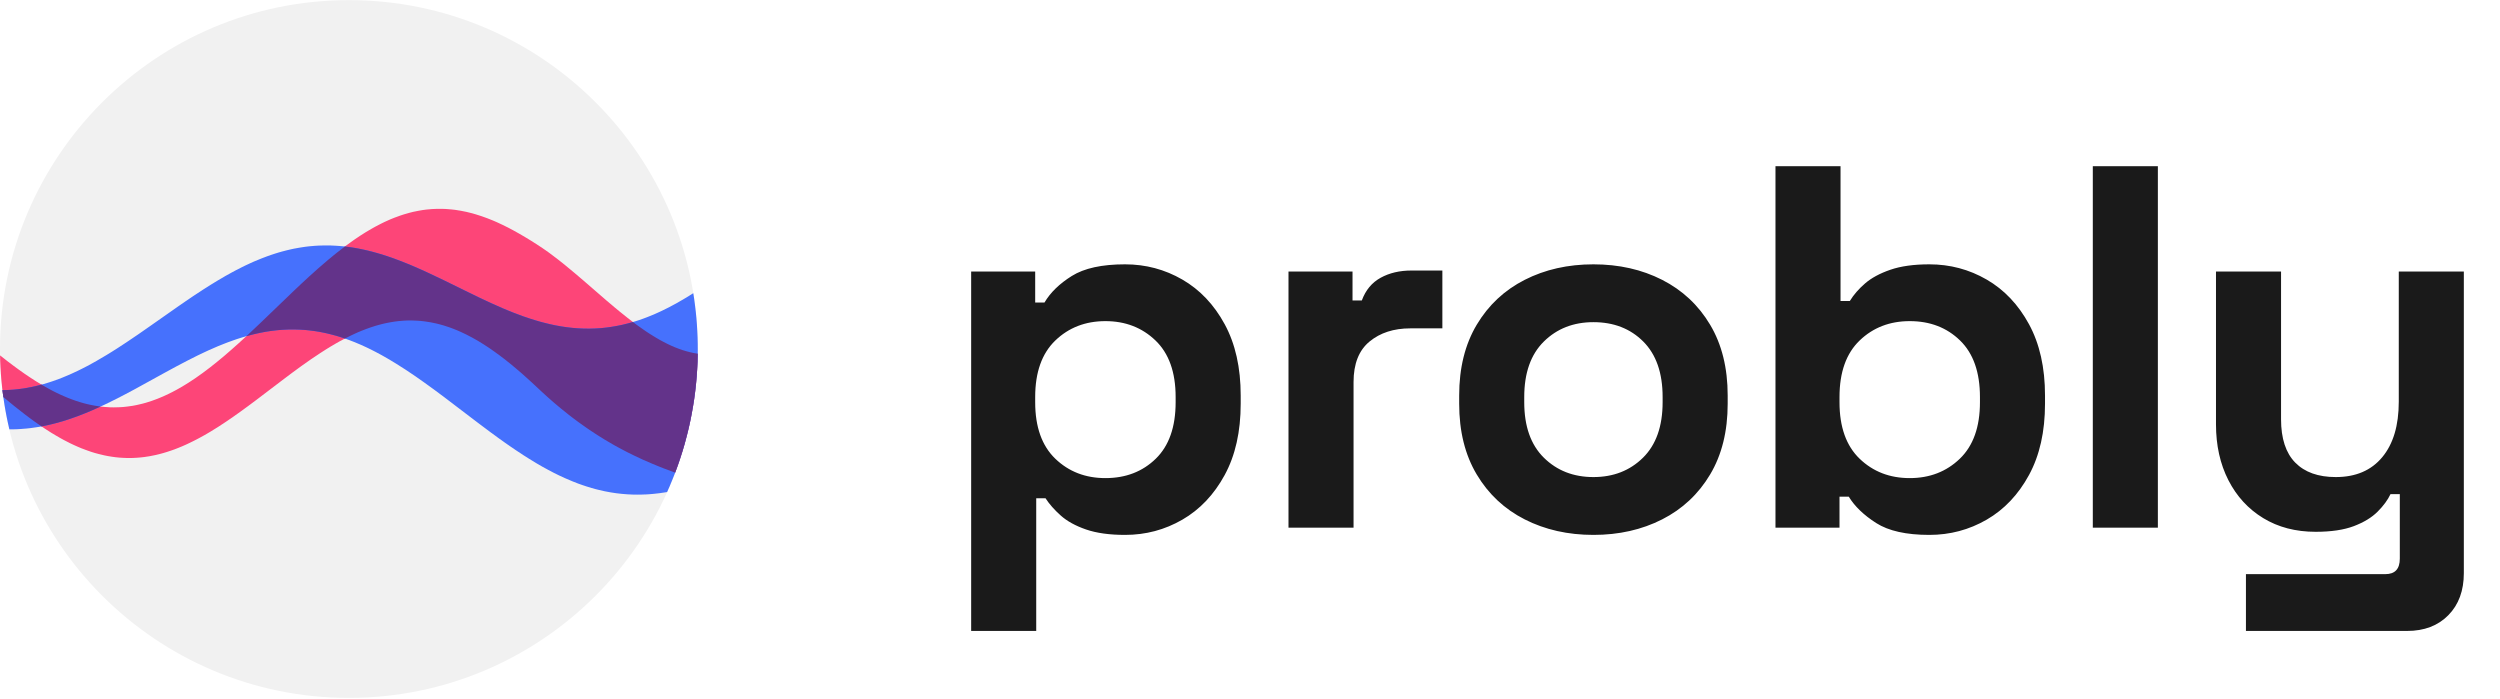
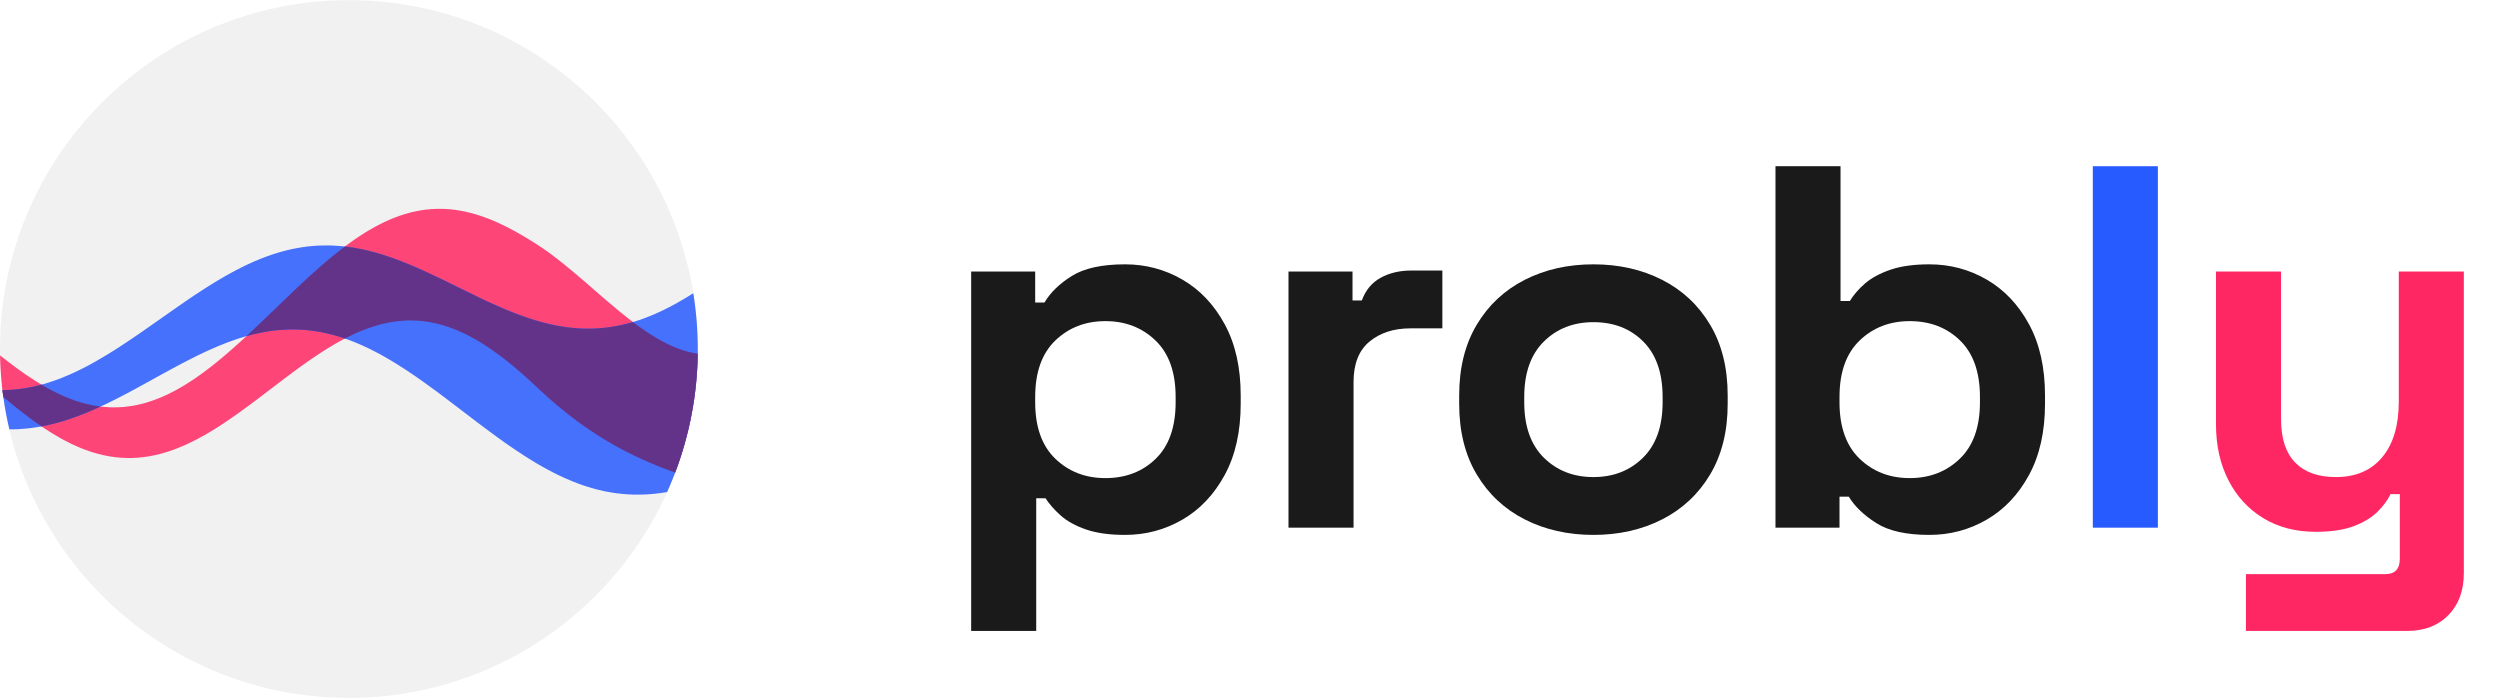
<svg xmlns="http://www.w3.org/2000/svg" viewBox="0 0 659.24 184.00" width="659" height="184" role="img" aria-label="probly">
  <g transform="translate(-8.000 -8.000) scale(1)">
    <circle cx="100" cy="100" r="92" fill="#f1f1f1" />
    <path d="M8.88,112.66 10.50,114.01 12.00,115.23 13.50,116.42 15.00,117.57 16.50,118.68 17.50,119.40 19.00,120.44 20.00,121.11 21.50,122.07 22.50,122.67 24.00,123.54 25.00,124.08 26.50,124.85 27.50,125.32 28.50,125.77 29.50,126.19 31.00,126.75 32.00,127.10 33.00,127.41 34.00,127.68 35.50,128.04 36.50,128.24 37.50,128.40 38.50,128.54 39.50,128.64 40.50,128.70 41.50,128.74 43.00,128.73 44.00,128.68 45.00,128.60 46.00,128.49 47.50,128.26 49.00,127.96 50.00,127.72 51.00,127.45 52.00,127.15 53.00,126.82 54.00,126.47 55.00,126.08 56.00,125.67 57.00,125.23 58.00,124.76 59.00,124.27 60.00,123.76 61.00,123.22 62.00,122.67 63.50,121.79 65.50,120.55 67.50,119.24 69.50,117.87 71.50,116.45 73.50,114.99 75.50,113.50 82.50,108.18 85.00,106.30 87.50,104.47 90.00,102.71 92.50,101.04 94.00,100.08 95.00,99.46 96.50,98.58 97.50,98.01 99.00,97.21 100.00,96.70 101.50,95.99 102.50,95.54 104.00,94.93 105.00,94.55 106.50,94.05 107.50,93.75 109.00,93.35 110.00,93.13 111.50,92.85 112.50,92.71 114.00,92.56 115.00,92.50 116.50,92.47 117.50,92.50 118.50,92.56 119.50,92.66 121.00,92.86 122.00,93.04 123.00,93.26 124.00,93.51 125.00,93.79 126.00,94.11 127.00,94.46 128.50,95.05 129.50,95.49 130.50,95.95 131.50,96.45 132.50,96.98 133.50,97.54 134.50,98.13 136.00,99.07 137.00,99.73 138.00,100.42 139.00,101.14 140.00,101.88 142.00,103.43 144.00,105.08 146.00,106.80 148.00,108.60 151.00,111.40 152.00,112.31 153.50,113.64 155.50,115.35 157.50,116.97 159.50,118.51 161.50,119.97 162.50,120.67 164.00,121.69 165.00,122.35 166.50,123.31 167.50,123.92 169.00,124.81 170.00,125.38 171.50,126.20 173.00,126.99 174.50,127.75 177.00,128.94 178.50,129.61 180.00,130.25 181.50,130.87 183.00,131.47 186.03,132.60 186.72,130.73 187.36,128.86 187.96,126.98 188.52,125.08 189.10,122.90 189.58,120.98 190.01,119.05 190.39,117.12 190.74,115.17 191.05,113.22 191.31,111.26 191.53,109.30 191.71,107.33 191.84,105.36 191.94,103.39 191.99,101.24 191.00,101.07 190.50,100.97 190.00,100.85 189.00,100.59 188.50,100.44 187.50,100.12 186.50,99.75 185.50,99.34 184.00,98.65 183.00,98.14 182.00,97.60 180.50,96.72 179.50,96.10 178.50,95.45 177.00,94.41 175.00,92.95 173.50,91.80 171.50,90.20 170.00,88.96 168.00,87.27 162.00,82.07 159.50,79.94 157.00,77.87 155.50,76.67 154.50,75.90 153.00,74.77 152.00,74.05 151.00,73.36 149.50,72.37 148.00,71.42 146.50,70.51 145.00,69.63 143.50,68.79 142.00,67.99 140.50,67.25 139.00,66.55 138.00,66.12 136.50,65.52 135.00,64.98 133.50,64.50 132.50,64.21 131.00,63.84 129.50,63.54 128.00,63.30 127.00,63.19 125.50,63.07 124.50,63.04 123.00,63.05 122.00,63.09 120.50,63.22 119.50,63.35 118.50,63.52 117.00,63.82 116.00,64.07 114.50,64.50 113.50,64.83 112.00,65.38 111.00,65.78 109.50,66.45 108.50,66.94 107.00,67.72 106.00,68.28 104.50,69.16 103.00,70.11 101.50,71.12 100.50,71.83 99.00,72.92 98.00,73.69 96.50,74.87 95.50,75.68 94.00,76.93 91.50,79.10 89.00,81.36 86.00,84.16 83.50,86.55 76.50,93.29 73.00,96.59 71.00,98.42 69.00,100.20 67.00,101.93 65.50,103.17 63.50,104.77 61.50,106.28 59.50,107.70 58.00,108.69 57.00,109.32 56.00,109.93 54.50,110.78 53.50,111.31 52.50,111.81 51.00,112.51 49.50,113.13 48.00,113.68 46.50,114.16 45.50,114.43 44.00,114.78 43.00,114.97 41.50,115.18 40.50,115.29 39.50,115.35 38.00,115.39 37.00,115.37 35.50,115.27 34.50,115.17 33.00,114.94 32.00,114.75 30.50,114.40 29.50,114.13 28.00,113.66 27.00,113.30 25.50,112.71 24.50,112.28 23.00,111.59 21.50,110.82 20.00,110.00 19.00,109.42 17.50,108.51 16.00,107.54 14.50,106.53 13.00,105.47 11.50,104.37 10.00,103.24 8.02,101.68 8.05,103.10 8.13,104.80 8.23,106.49 8.36,108.17 8.59,110.42Z" fill="#fd4578" />
    <path d="M10.47,121.18 11.50,121.18 12.50,121.15 13.50,121.09 15.00,120.97 16.00,120.86 17.50,120.65 18.50,120.49 20.00,120.20 21.00,119.98 22.50,119.61 23.50,119.34 25.00,118.90 26.00,118.58 27.50,118.06 28.50,117.70 30.00,117.12 32.00,116.29 34.50,115.18 36.50,114.23 39.00,112.99 41.00,111.95 43.50,110.62 51.50,106.22 54.50,104.59 57.50,103.02 60.00,101.76 61.50,101.04 63.00,100.34 65.50,99.25 67.00,98.65 68.00,98.26 69.50,97.72 70.50,97.37 72.00,96.90 73.00,96.61 74.50,96.21 75.50,95.97 77.00,95.65 78.00,95.46 79.00,95.30 80.00,95.17 81.50,95.00 82.50,94.93 83.50,94.87 84.50,94.84 86.00,94.85 87.00,94.88 88.00,94.94 89.00,95.03 90.00,95.14 91.50,95.35 92.50,95.52 94.00,95.83 95.00,96.07 96.50,96.47 97.50,96.76 99.00,97.26 100.00,97.61 101.50,98.19 103.00,98.82 104.50,99.50 105.50,99.98 107.00,100.74 108.50,101.54 110.00,102.39 111.00,102.98 112.50,103.89 115.00,105.48 117.50,107.16 120.00,108.92 122.50,110.73 125.00,112.59 134.00,119.44 137.50,122.06 139.50,123.52 141.00,124.59 142.50,125.64 144.00,126.66 146.00,127.98 147.50,128.93 149.50,130.15 151.00,131.02 152.50,131.84 154.00,132.63 155.50,133.37 157.00,134.06 159.00,134.91 160.50,135.50 161.50,135.85 162.50,136.19 164.00,136.65 165.00,136.93 166.00,137.18 167.50,137.52 169.00,137.80 170.50,138.03 172.00,138.20 173.50,138.32 175.00,138.39 176.00,138.40 177.00,138.39 178.50,138.34 179.50,138.27 180.50,138.18 182.00,138.01 183.91,137.72 184.56,136.25 185.21,134.68 185.84,133.11 186.43,131.52 187.00,129.93 187.53,128.32 188.04,126.71 188.52,125.08 188.96,123.45 189.38,121.81 189.76,120.16 190.12,118.50 190.39,117.12 190.69,115.45 190.96,113.78 191.20,112.10 191.41,110.42 191.58,108.74 191.73,107.05 191.84,105.36 191.93,103.67 191.98,101.98 192.00,100.28 191.99,98.59 191.95,96.90 191.87,95.20 191.77,93.51 191.64,91.83 191.47,90.14 191.27,88.46 191.05,86.78 190.81,85.28 189.50,86.11 188.50,86.71 186.50,87.87 184.50,88.95 182.50,89.94 181.50,90.40 180.50,90.85 179.50,91.26 178.50,91.66 177.50,92.03 176.50,92.38 175.50,92.70 174.50,93.00 173.50,93.27 172.50,93.52 171.50,93.75 170.50,93.94 169.50,94.12 168.50,94.27 167.50,94.39 166.50,94.49 165.50,94.56 164.50,94.61 163.50,94.63 162.50,94.63 161.50,94.60 160.50,94.55 159.50,94.48 158.50,94.38 157.00,94.19 156.00,94.04 155.00,93.86 153.50,93.56 151.50,93.08 150.00,92.67 148.00,92.07 146.00,91.39 144.00,90.65 142.50,90.06 140.50,89.23 138.50,88.35 136.50,87.44 133.00,85.77 126.00,82.34 123.00,80.89 120.50,79.72 118.00,78.59 116.50,77.95 115.00,77.33 112.50,76.36 111.00,75.82 110.00,75.48 108.50,75.01 107.50,74.71 106.00,74.30 104.50,73.93 103.00,73.61 102.00,73.42 100.50,73.17 99.00,72.97 97.50,72.83 96.50,72.76 95.00,72.69 93.50,72.69 92.00,72.73 91.00,72.79 89.50,72.92 88.50,73.04 87.00,73.27 85.50,73.54 84.50,73.76 83.50,74.00 82.50,74.26 81.50,74.54 80.50,74.85 79.50,75.18 78.50,75.53 77.00,76.10 75.00,76.92 74.00,77.37 72.50,78.07 71.50,78.57 70.00,79.34 69.00,79.88 67.50,80.71 65.50,81.88 63.50,83.10 61.50,84.37 59.00,86.01 57.00,87.37 55.00,88.75 47.50,94.01 44.50,96.10 41.50,98.13 39.00,99.77 37.50,100.72 36.00,101.64 33.50,103.11 32.00,103.95 31.00,104.49 29.50,105.26 28.50,105.75 27.00,106.45 26.00,106.89 24.50,107.52 23.50,107.91 22.00,108.45 21.00,108.78 19.50,109.24 18.50,109.51 17.00,109.87 16.00,110.09 14.50,110.36 13.50,110.50 12.00,110.68 11.00,110.76 10.00,110.81 8.64,110.85 9.00,113.50 9.21,114.89 9.45,116.28 9.71,117.67 10.05,119.33Z" fill="#4671fd" />
    <path d="M8.88,112.66 10.50,114.01 12.00,115.23 14.50,117.19 16.00,118.32 17.00,119.05 18.95,120.41 20.50,120.09 21.50,119.86 22.50,119.61 24.50,119.05 26.50,118.41 28.50,117.70 30.50,116.92 32.50,116.08 34.52,115.17 33.00,114.94 32.00,114.75 31.00,114.53 30.00,114.27 29.00,113.98 28.00,113.66 27.00,113.30 26.00,112.92 25.00,112.50 24.00,112.06 23.00,111.59 22.00,111.09 21.00,110.56 20.00,110.00 18.95,109.39 17.50,109.76 16.50,109.98 15.00,110.27 14.00,110.43 12.50,110.62 11.50,110.72 10.00,110.81 8.64,110.85ZM98.95,97.24 100.50,96.46 101.50,95.99 102.50,95.54 103.50,95.13 104.50,94.74 105.50,94.38 107.00,93.89 108.00,93.61 109.00,93.35 110.00,93.13 111.00,92.94 112.00,92.78 113.00,92.65 114.50,92.52 115.50,92.48 116.50,92.47 118.00,92.53 119.00,92.60 120.00,92.72 121.50,92.95 123.00,93.26 124.00,93.51 125.00,93.79 126.50,94.28 127.50,94.65 128.50,95.05 129.50,95.49 131.00,96.20 132.50,96.98 134.00,97.83 135.50,98.75 137.00,99.73 138.50,100.78 140.00,101.88 141.00,102.64 142.50,103.83 143.50,104.66 145.00,105.93 146.00,106.80 147.50,108.15 149.00,109.53 151.00,111.40 152.50,112.76 154.00,114.08 156.00,115.76 158.00,117.36 159.00,118.13 160.50,119.25 162.50,120.67 163.50,121.36 165.00,122.35 166.00,122.99 167.50,123.92 168.50,124.51 170.00,125.38 171.00,125.93 172.50,126.73 173.50,127.25 175.00,127.99 177.50,129.17 180.00,130.25 181.50,130.87 183.00,131.47 186.03,132.60 186.72,130.73 187.36,128.86 187.96,126.98 188.52,125.08 189.10,122.90 189.58,120.98 190.01,119.05 190.39,117.12 190.74,115.17 191.05,113.22 191.31,111.26 191.53,109.30 191.71,107.33 191.84,105.36 191.94,103.39 191.99,101.24 191.00,101.07 190.00,100.85 189.00,100.59 188.00,100.29 187.00,99.94 186.00,99.55 185.00,99.12 184.00,98.65 183.00,98.14 182.00,97.60 181.00,97.02 179.50,96.10 178.50,95.45 177.50,94.76 176.00,93.70 174.90,92.88 173.50,93.27 172.00,93.64 170.50,93.94 169.00,94.19 168.00,94.33 166.50,94.49 165.00,94.59 163.50,94.63 162.00,94.62 160.50,94.55 159.00,94.43 157.50,94.26 156.00,94.04 154.50,93.77 153.00,93.45 151.50,93.08 150.50,92.82 149.00,92.38 147.50,91.90 146.00,91.39 145.00,91.03 143.50,90.46 142.00,89.86 140.50,89.23 137.50,87.90 134.50,86.50 131.50,85.04 125.00,81.85 121.00,79.95 119.00,79.04 117.00,78.16 115.00,77.33 113.50,76.74 111.50,76.00 109.50,75.32 107.50,74.71 106.00,74.30 104.00,73.82 102.50,73.51 101.50,73.33 100.50,73.17 98.95,72.97 97.00,74.47 96.00,75.27 94.50,76.51 92.00,78.66 89.50,80.90 87.50,82.75 85.50,84.64 76.50,93.29 72.97,96.62 74.50,96.21 75.50,95.97 76.50,95.75 78.00,95.46 79.50,95.23 81.00,95.05 82.50,94.93 84.00,94.85 85.50,94.84 87.00,94.88 88.50,94.98 89.50,95.08 91.00,95.27 92.00,95.43 93.00,95.62 94.00,95.83 95.00,96.07 96.00,96.33 97.00,96.61 98.00,96.92Z" fill="#63338a" />
  </g>
-   <path d="M70 200V-496H194V-436H212Q229 -465 265.0 -487.5Q301 -510 368 -510Q428 -510 479.0 -480.5Q530 -451 561.0 -394.0Q592 -337 592 -256V-240Q592 -159 561.0 -102.0Q530 -45 479.0 -15.5Q428 14 368 14Q323 14 292.5 3.5Q262 -7 243.5 -23.5Q225 -40 214 -57H196V200ZM330 -96Q389 -96 427.5 -133.5Q466 -171 466 -243V-253Q466 -325 427.0 -362.5Q388 -400 330 -400Q272 -400 233.0 -362.5Q194 -325 194 -253V-243Q194 -171 233.0 -133.5Q272 -96 330 -96ZM684.562 0V-496H808.562V-440H826.562Q837.562 -470 863.062 -484.0Q888.562 -498 922.562 -498H982.562V-386H920.562Q872.562 -386 841.562 -360.5Q810.562 -335 810.562 -282V0ZM1275.125 14Q1201.125 14 1142.125 -16.0Q1083.125 -46 1049.125 -103.0Q1015.125 -160 1015.125 -240V-256Q1015.125 -336 1049.125 -393.0Q1083.125 -450 1142.125 -480.0Q1201.125 -510 1275.125 -510Q1349.125 -510 1408.125 -480.0Q1467.125 -450 1501.125 -393.0Q1535.125 -336 1535.125 -256V-240Q1535.125 -160 1501.125 -103.0Q1467.125 -46 1408.125 -16.0Q1349.125 14 1275.125 14ZM1275.125 -98Q1333.125 -98 1371.125 -135.5Q1409.125 -173 1409.125 -243V-253Q1409.125 -323 1371.625 -360.5Q1334.125 -398 1275.125 -398Q1217.125 -398 1179.125 -360.5Q1141.125 -323 1141.125 -253V-243Q1141.125 -173 1179.125 -135.5Q1217.125 -98 1275.125 -98ZM1925.688 14Q1858.688 14 1822.688 -9.0Q1786.688 -32 1769.688 -60H1751.688V0H1627.688V-700H1753.688V-439H1771.688Q1782.688 -457 1801.188 -473.0Q1819.688 -489 1850.188 -499.5Q1880.688 -510 1925.688 -510Q1985.688 -510 2036.688 -480.5Q2087.688 -451 2118.688 -394.0Q2149.688 -337 2149.688 -256V-240Q2149.688 -159 2118.688 -102.0Q2087.688 -45 2036.688 -15.5Q1985.688 14 1925.688 14ZM1887.688 -96Q1945.688 -96 1984.688 -133.5Q2023.688 -171 2023.688 -243V-253Q2023.688 -325 1985.188 -362.5Q1946.688 -400 1887.688 -400Q1829.688 -400 1790.688 -362.5Q1751.688 -325 1751.688 -253V-243Q1751.688 -171 1790.688 -133.5Q1829.688 -96 1887.688 -96ZM2242.25 0V-700H2368.25V0ZM2538.812 200V90H2808.812Q2836.812 90 2836.812 60V-65H2818.812Q2810.812 -48 2793.812 -31.0Q2776.812 -14 2747.812 -3.0Q2718.812 8 2673.812 8Q2615.812 8 2572.312 -18.5Q2528.812 -45 2504.812 -92.0Q2480.812 -139 2480.812 -200V-496H2606.812V-210Q2606.812 -154 2634.312 -126.0Q2661.812 -98 2712.812 -98Q2770.812 -98 2802.812 -136.5Q2834.812 -175 2834.812 -244V-496H2960.812V88Q2960.812 139 2930.812 169.5Q2900.812 200 2850.812 200Z" fill="#1A1A1A" transform="translate(246.560 139.111) scale(0.13616)" />
+   <path d="M256.091 166.343V71.576H272.975V79.746H275.426Q277.741 75.797 282.642 72.733Q287.544 69.67 296.667 69.67Q304.836 69.67 311.781 73.686Q318.725 77.703 322.946 85.464Q327.167 93.225 327.167 104.254V106.433Q327.167 117.462 322.946 125.223Q318.725 132.984 311.781 137.001Q304.836 141.018 296.667 141.018Q290.54 141.018 286.387 139.588Q282.234 138.158 279.715 135.912Q277.196 133.665 275.698 131.35H273.247V166.343ZM291.493 126.04Q299.526 126.04 304.768 120.934Q310.011 115.828 310.011 106.024V104.663Q310.011 94.859 304.7 89.753Q299.39 84.647 291.493 84.647Q283.596 84.647 278.285 89.753Q272.975 94.859 272.975 104.663V106.024Q272.975 115.828 278.285 120.934Q283.596 126.04 291.493 126.04Z" fill="#1A1A1A" />
+   <path d="M339.77 139.111V71.576H356.654V79.201H359.105Q360.603 75.116 364.075 73.21Q367.547 71.304 372.176 71.304H380.346V86.554H371.904Q365.368 86.554 361.147 90.026Q356.926 93.498 356.926 100.714V139.111Z" fill="#1A1A1A" />
+   <path d="M420.181 141.018Q410.105 141.018 402.072 136.933Q394.038 132.848 389.409 125.087Q384.779 117.326 384.779 106.433V104.254Q384.779 93.362 389.409 85.6Q394.038 77.839 402.072 73.755Q410.105 69.67 420.181 69.67Q430.257 69.67 438.29 73.755Q446.324 77.839 450.953 85.6Q455.583 93.362 455.583 104.254V106.433Q455.583 117.326 450.953 125.087Q446.324 132.848 438.29 136.933Q430.257 141.018 420.181 141.018ZM420.181 125.768Q428.078 125.768 433.252 120.662Q438.426 115.556 438.426 106.024V104.663Q438.426 95.132 433.32 90.026Q428.214 84.92 420.181 84.92Q412.284 84.92 407.11 90.026Q401.936 95.132 401.936 104.663V106.024Q401.936 115.556 407.11 120.662Q412.284 125.768 420.181 125.768Z" fill="#1A1A1A" />
+   <path d="M508.762 141.018Q499.639 141.018 494.737 137.886Q489.835 134.754 487.521 130.942H485.07V139.111H468.186V43.799H485.342V79.337H487.793Q489.291 76.886 491.81 74.708Q494.329 72.529 498.482 71.099Q502.634 69.67 508.762 69.67Q516.931 69.67 523.875 73.686Q530.82 77.703 535.04 85.464Q539.261 93.225 539.261 104.254V106.433Q539.261 117.462 535.04 125.223Q530.82 132.984 523.875 137.001Q516.931 141.018 508.762 141.018ZM503.588 126.04Q511.485 126.04 516.795 120.934Q522.105 115.828 522.105 106.024V104.663Q522.105 94.859 516.863 89.753Q511.621 84.647 503.588 84.647Q495.69 84.647 490.38 89.753Q485.07 94.859 485.07 104.663V106.024Q485.07 115.828 490.38 120.934Q495.69 126.04 503.588 126.04Z" fill="#1A1A1A" />
+   <path d="M551.865 139.111V43.799H569.021V139.111Z" fill="#285bff" />
+   <path d="M592.245 166.343V151.366H629.008Q632.82 151.366 632.82 147.281V130.261H630.37Q629.28 132.576 626.966 134.89Q624.651 137.205 620.702 138.703Q616.754 140.201 610.626 140.201Q602.729 140.201 596.806 136.592Q590.883 132.984 587.615 126.585Q584.347 120.185 584.347 111.879V71.576H601.504V110.518Q601.504 118.143 605.248 121.955Q608.992 125.768 615.937 125.768Q623.834 125.768 628.191 120.526Q632.548 115.283 632.548 105.888V71.576H649.704V151.093Q649.704 158.038 645.619 162.19Q641.535 166.343 634.727 166.343Z" fill="#ff2763" />
</svg>
